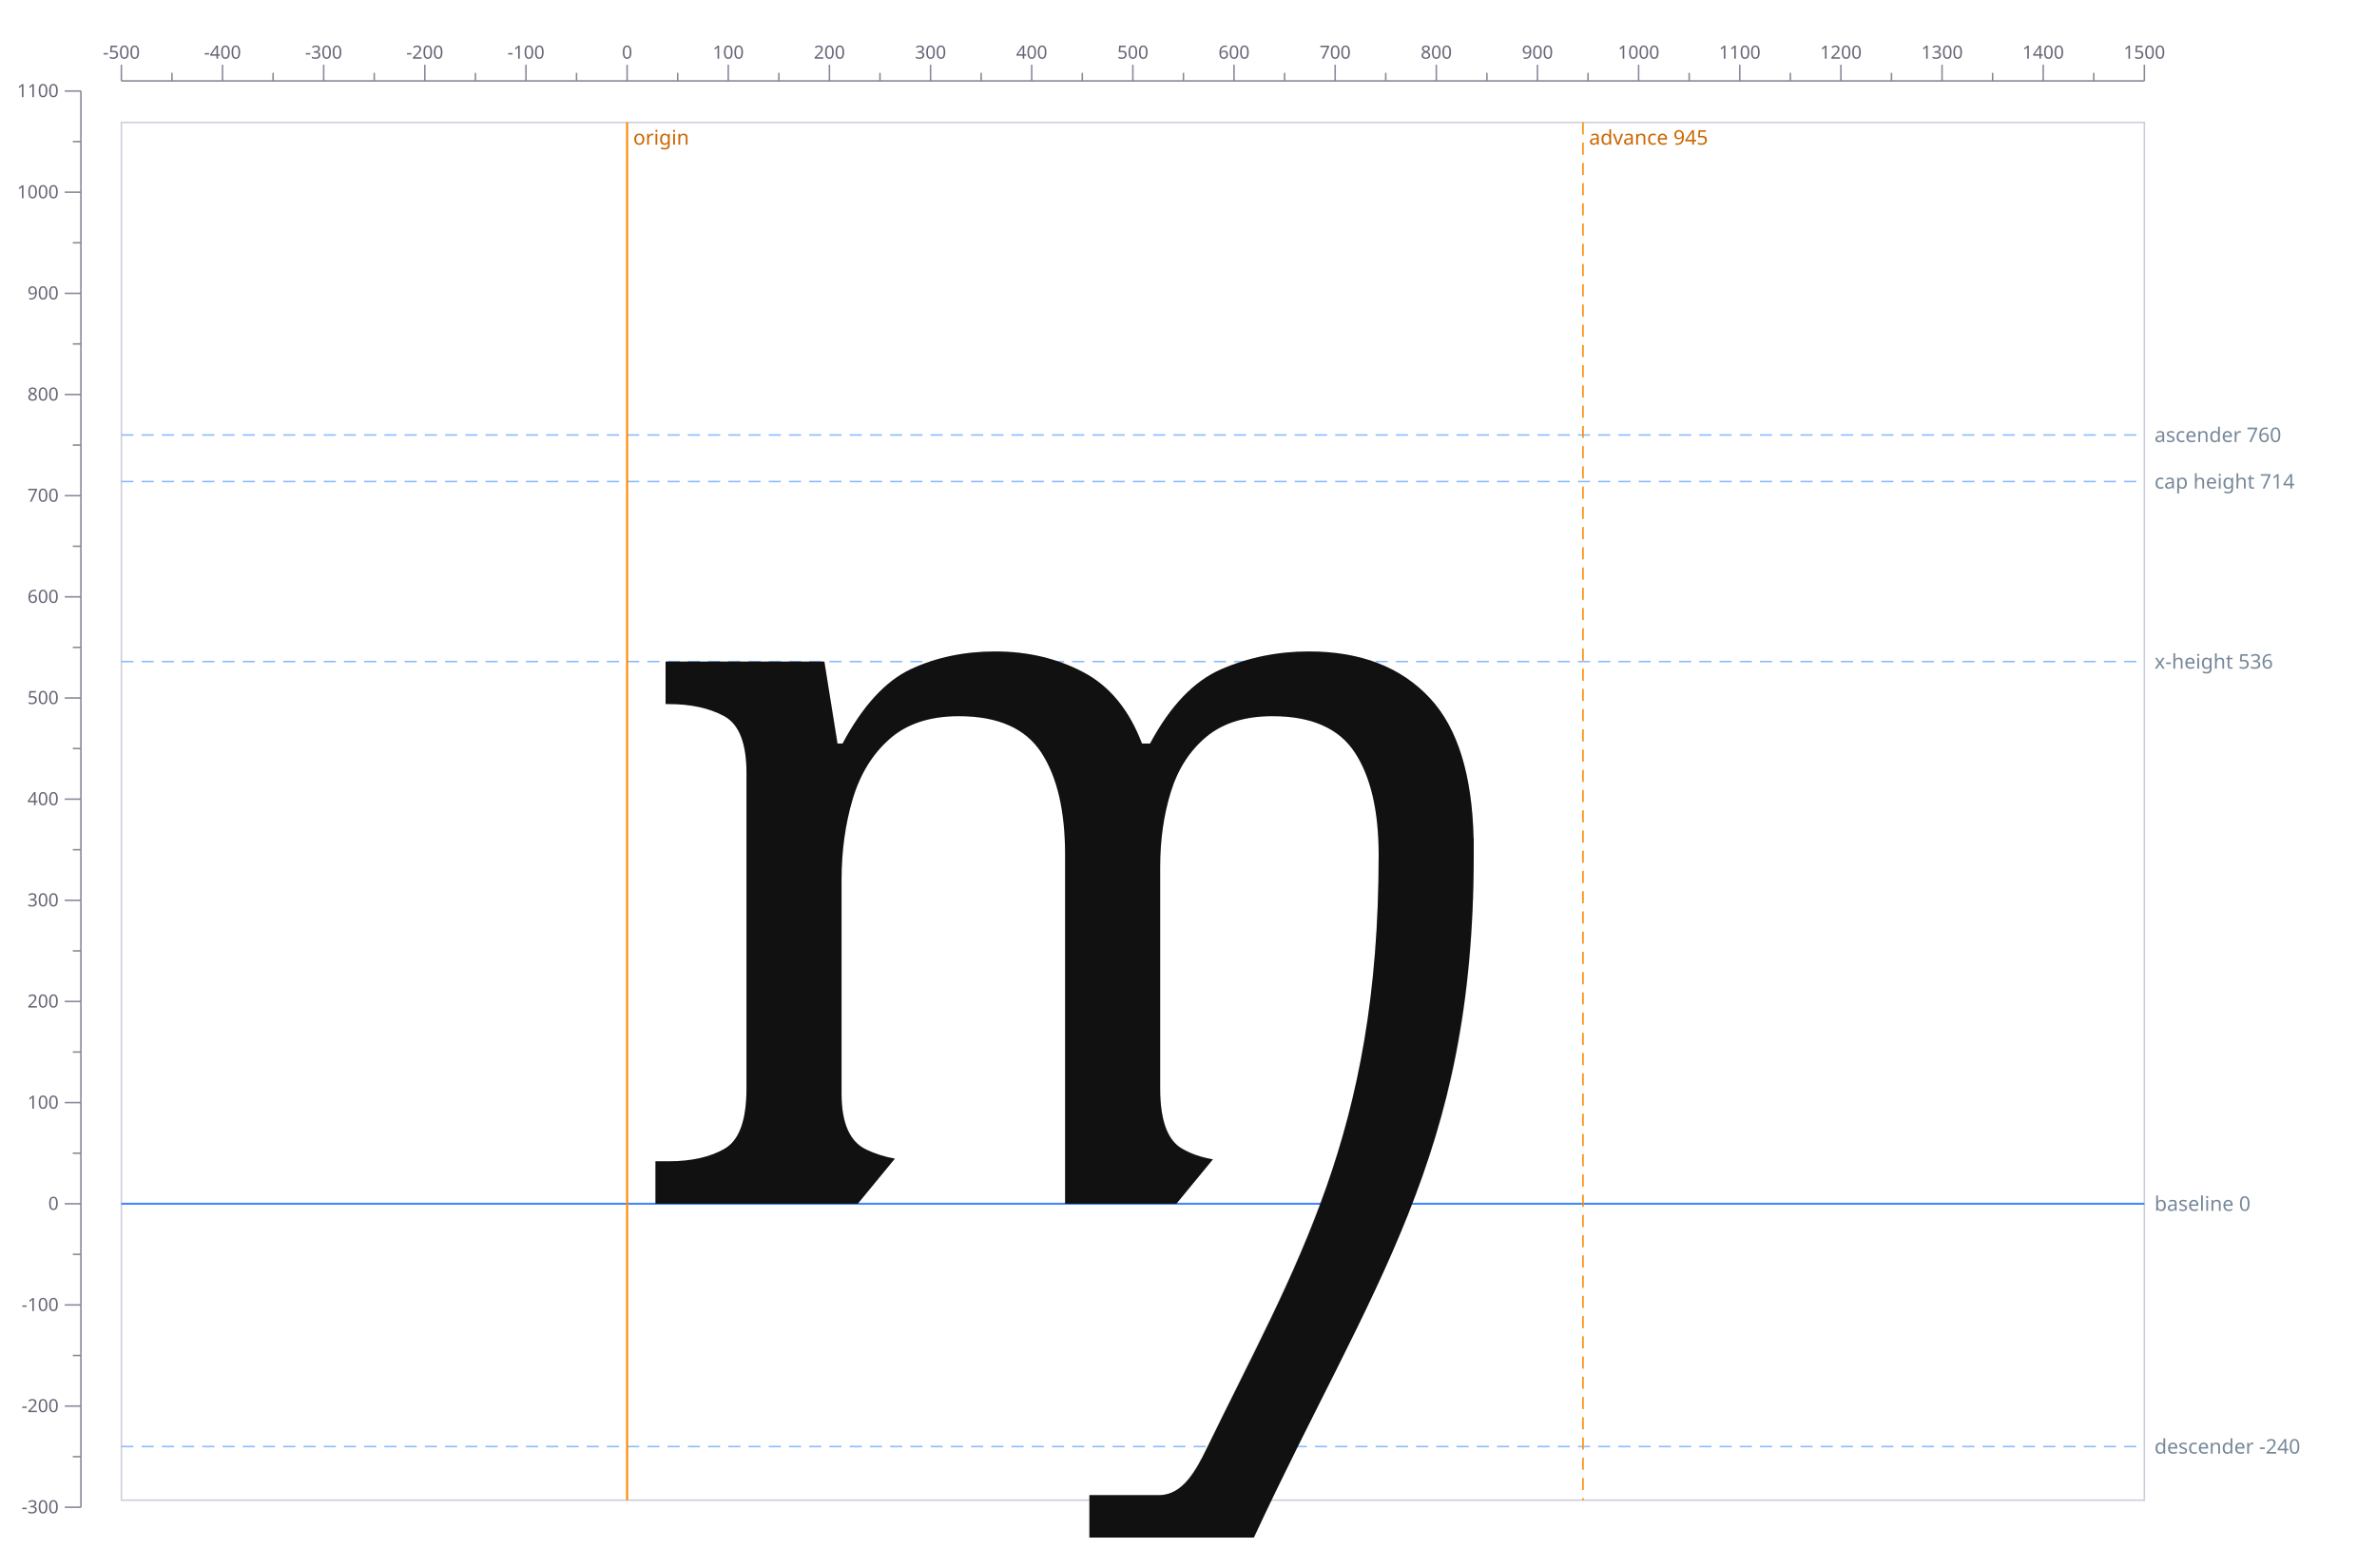
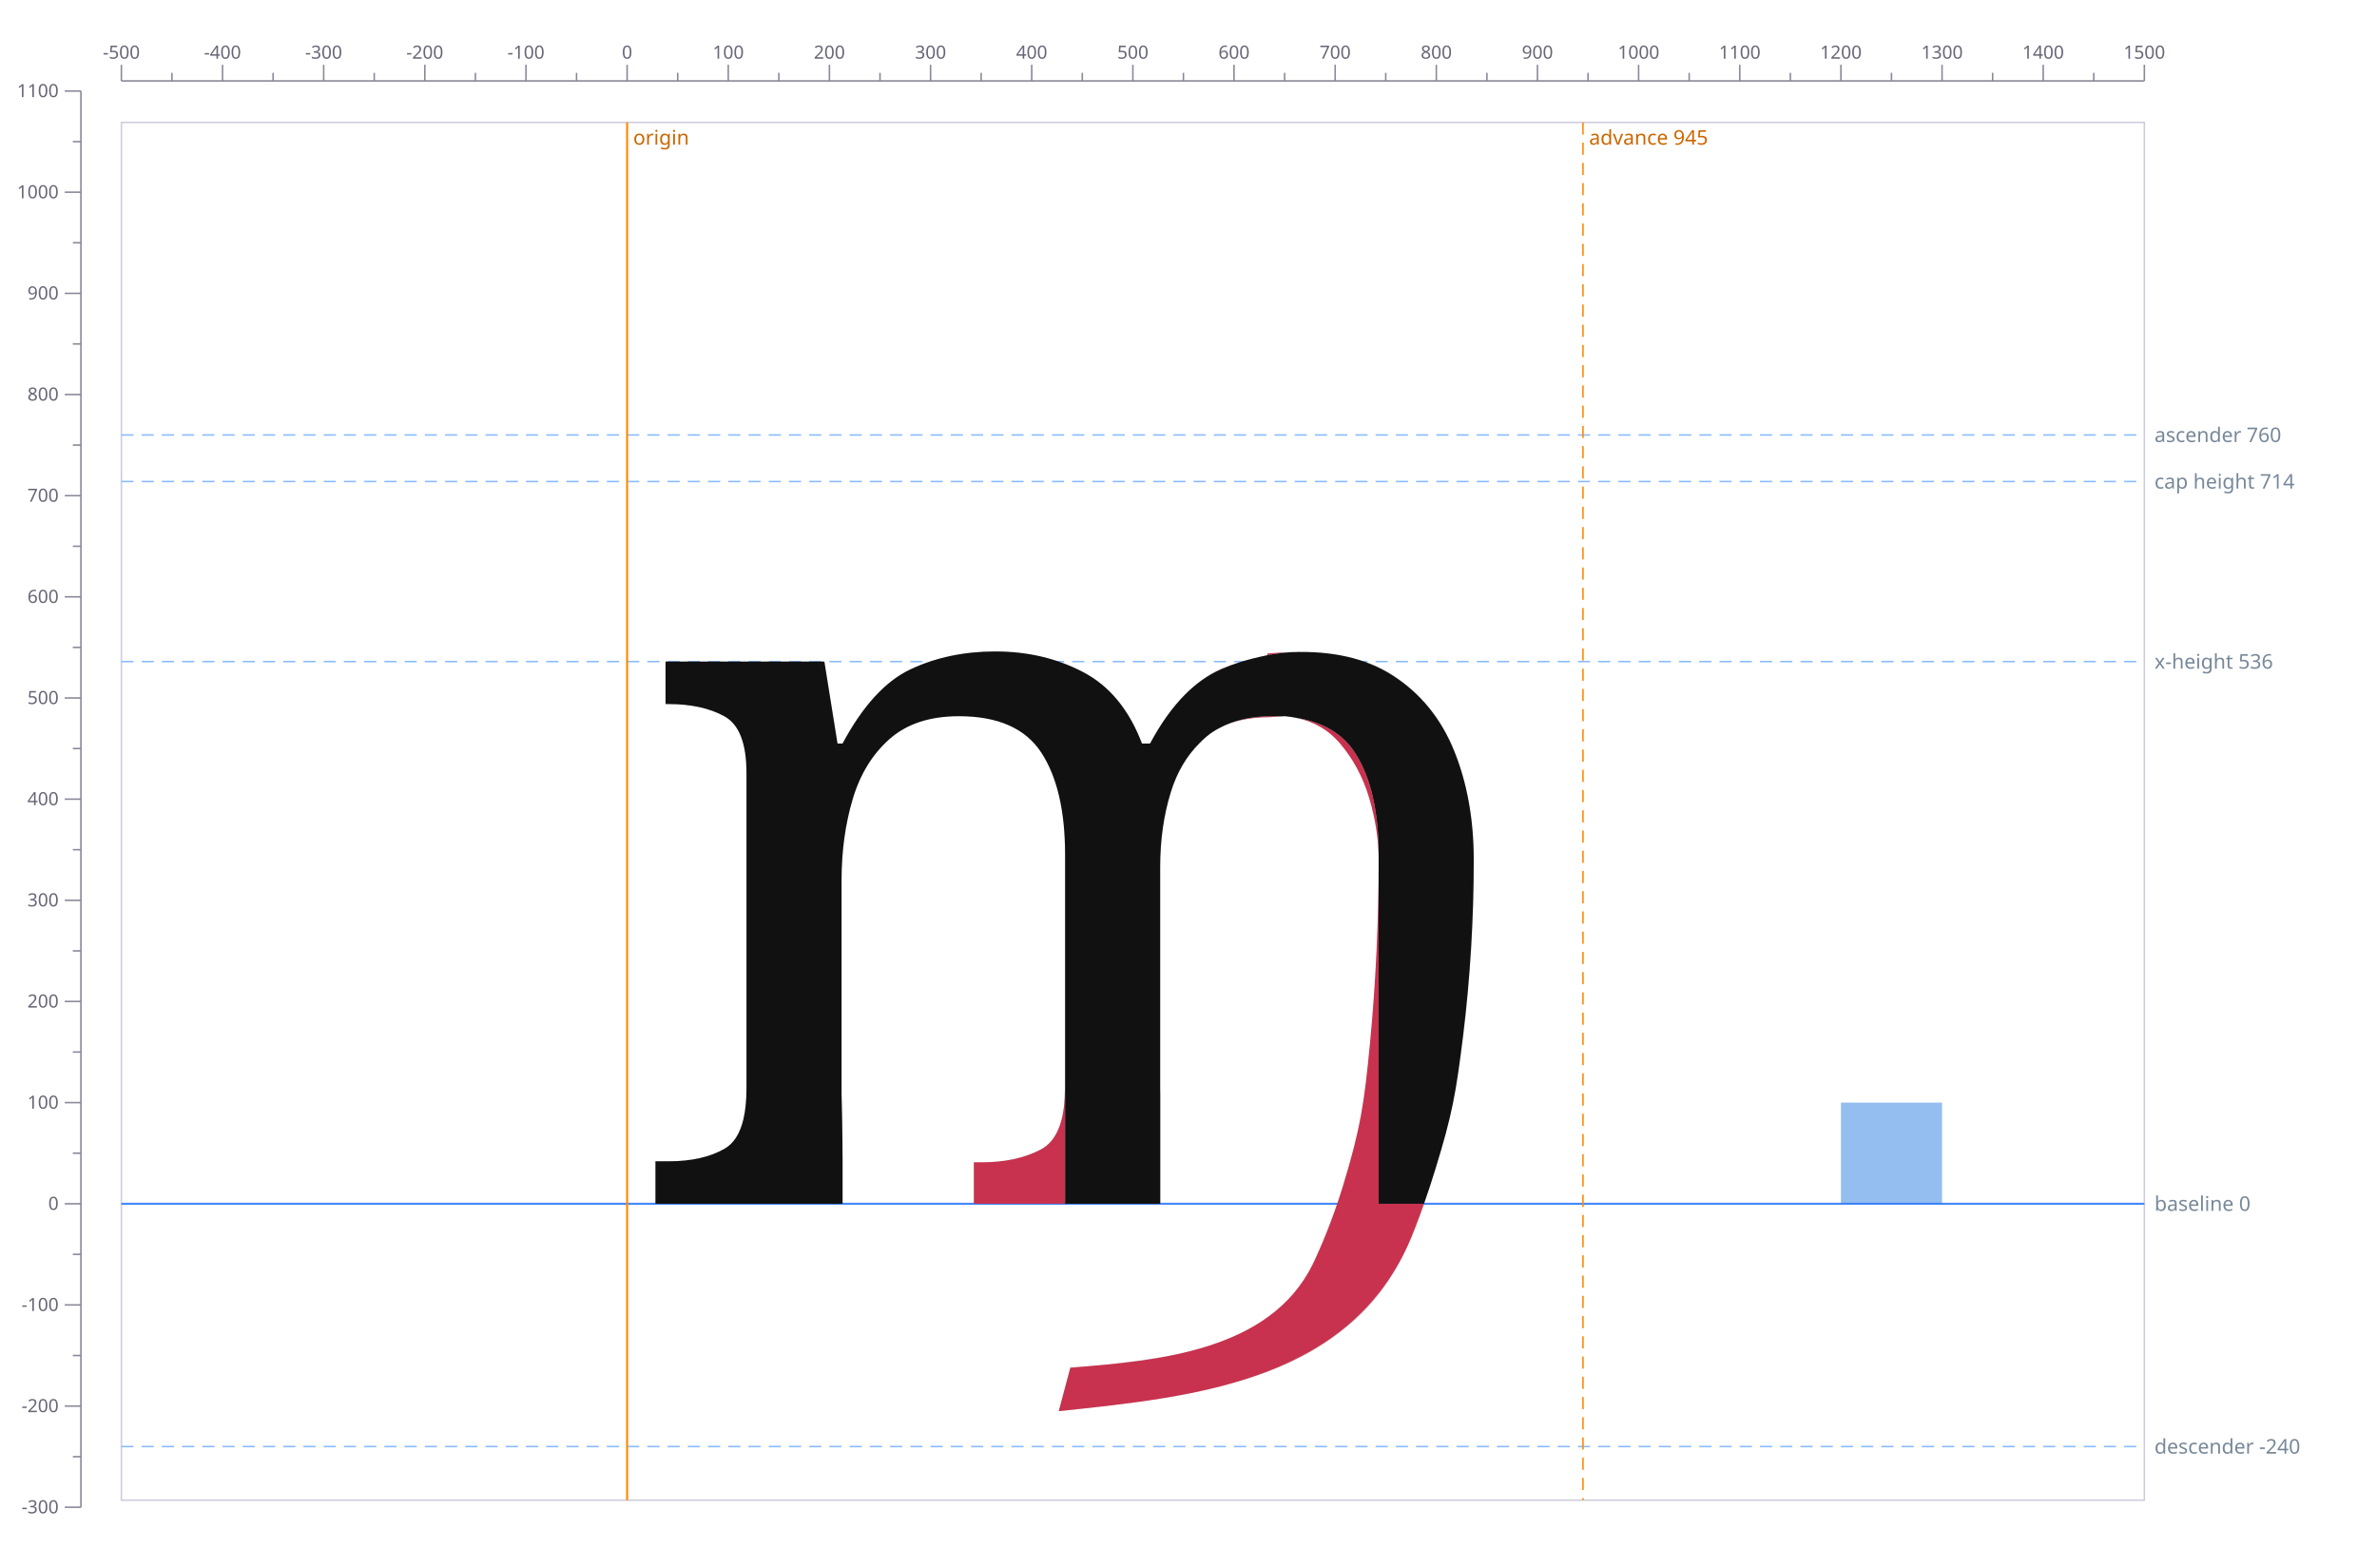
<svg xmlns="http://www.w3.org/2000/svg" viewBox="0 0 2350 1550" data-glyph="m_uni0326" data-family="serif" data-origin="620 1190" data-upm="1000" data-advance="945">
  <g id="guides">
    <rect x="120" y="121" width="2000" height="1362" fill="none" stroke="#ccd" stroke-width="1.5" />
    <line x1="120" x2="2120" y1="1430" y2="1430" stroke="#8bf" stroke-width="1.5" stroke-dasharray="12 8" />
    <text x="2130" y="1437" fill="#789" font-family="sans-serif" font-size="20">descender -240</text>
    <line x1="120" x2="2120" y1="1190" y2="1190" stroke="#48f" stroke-width="2" />
    <text x="2130" y="1197" fill="#789" font-family="sans-serif" font-size="20">baseline 0</text>
    <line x1="120" x2="2120" y1="654" y2="654" stroke="#8bf" stroke-width="1.5" stroke-dasharray="12 8" />
    <text x="2130" y="661" fill="#789" font-family="sans-serif" font-size="20">x-height 536</text>
    <line x1="120" x2="2120" y1="476" y2="476" stroke="#8bf" stroke-width="1.5" stroke-dasharray="12 8" />
    <text x="2130" y="483" fill="#789" font-family="sans-serif" font-size="20">cap height 714</text>
    <line x1="120" x2="2120" y1="430" y2="430" stroke="#8bf" stroke-width="1.5" stroke-dasharray="12 8" />
    <text x="2130" y="437" fill="#789" font-family="sans-serif" font-size="20">ascender 760</text>
    <line x1="620" x2="620" y1="121" y2="1483" stroke="#f80" stroke-width="2" />
    <text x="626" y="143" fill="#c60" font-family="sans-serif" font-size="20">origin</text>
    <line x1="1565" x2="1565" y1="121" y2="1483" stroke="#f80" stroke-width="1.5" stroke-dasharray="12 8" />
    <text x="1571" y="143" fill="#c60" font-family="sans-serif" font-size="20">advance 945</text>
    <line x1="120" x2="2120" y1="80" y2="80" stroke="#889" stroke-width="1.5" />
    <line x1="120" x2="120" y1="80" y2="64" stroke="#889" stroke-width="1.5" />
    <text x="120" y="58" fill="#667" font-family="sans-serif" font-size="18" text-anchor="middle">-500</text>
    <line x1="170" x2="170" y1="80" y2="72" stroke="#889" stroke-width="1.5" />
    <line x1="220" x2="220" y1="80" y2="64" stroke="#889" stroke-width="1.5" />
    <text x="220" y="58" fill="#667" font-family="sans-serif" font-size="18" text-anchor="middle">-400</text>
    <line x1="270" x2="270" y1="80" y2="72" stroke="#889" stroke-width="1.5" />
    <line x1="320" x2="320" y1="80" y2="64" stroke="#889" stroke-width="1.5" />
    <text x="320" y="58" fill="#667" font-family="sans-serif" font-size="18" text-anchor="middle">-300</text>
    <line x1="370" x2="370" y1="80" y2="72" stroke="#889" stroke-width="1.5" />
    <line x1="420" x2="420" y1="80" y2="64" stroke="#889" stroke-width="1.5" />
    <text x="420" y="58" fill="#667" font-family="sans-serif" font-size="18" text-anchor="middle">-200</text>
    <line x1="470" x2="470" y1="80" y2="72" stroke="#889" stroke-width="1.5" />
    <line x1="520" x2="520" y1="80" y2="64" stroke="#889" stroke-width="1.5" />
    <text x="520" y="58" fill="#667" font-family="sans-serif" font-size="18" text-anchor="middle">-100</text>
    <line x1="570" x2="570" y1="80" y2="72" stroke="#889" stroke-width="1.5" />
    <line x1="620" x2="620" y1="80" y2="64" stroke="#889" stroke-width="1.5" />
    <text x="620" y="58" fill="#667" font-family="sans-serif" font-size="18" text-anchor="middle">0</text>
    <line x1="670" x2="670" y1="80" y2="72" stroke="#889" stroke-width="1.5" />
    <line x1="720" x2="720" y1="80" y2="64" stroke="#889" stroke-width="1.5" />
    <text x="720" y="58" fill="#667" font-family="sans-serif" font-size="18" text-anchor="middle">100</text>
    <line x1="770" x2="770" y1="80" y2="72" stroke="#889" stroke-width="1.5" />
    <line x1="820" x2="820" y1="80" y2="64" stroke="#889" stroke-width="1.5" />
    <text x="820" y="58" fill="#667" font-family="sans-serif" font-size="18" text-anchor="middle">200</text>
    <line x1="870" x2="870" y1="80" y2="72" stroke="#889" stroke-width="1.5" />
    <line x1="920" x2="920" y1="80" y2="64" stroke="#889" stroke-width="1.5" />
    <text x="920" y="58" fill="#667" font-family="sans-serif" font-size="18" text-anchor="middle">300</text>
    <line x1="970" x2="970" y1="80" y2="72" stroke="#889" stroke-width="1.5" />
    <line x1="1020" x2="1020" y1="80" y2="64" stroke="#889" stroke-width="1.5" />
    <text x="1020" y="58" fill="#667" font-family="sans-serif" font-size="18" text-anchor="middle">400</text>
    <line x1="1070" x2="1070" y1="80" y2="72" stroke="#889" stroke-width="1.5" />
    <line x1="1120" x2="1120" y1="80" y2="64" stroke="#889" stroke-width="1.5" />
    <text x="1120" y="58" fill="#667" font-family="sans-serif" font-size="18" text-anchor="middle">500</text>
    <line x1="1170" x2="1170" y1="80" y2="72" stroke="#889" stroke-width="1.5" />
    <line x1="1220" x2="1220" y1="80" y2="64" stroke="#889" stroke-width="1.5" />
    <text x="1220" y="58" fill="#667" font-family="sans-serif" font-size="18" text-anchor="middle">600</text>
    <line x1="1270" x2="1270" y1="80" y2="72" stroke="#889" stroke-width="1.5" />
    <line x1="1320" x2="1320" y1="80" y2="64" stroke="#889" stroke-width="1.5" />
    <text x="1320" y="58" fill="#667" font-family="sans-serif" font-size="18" text-anchor="middle">700</text>
    <line x1="1370" x2="1370" y1="80" y2="72" stroke="#889" stroke-width="1.5" />
    <line x1="1420" x2="1420" y1="80" y2="64" stroke="#889" stroke-width="1.5" />
    <text x="1420" y="58" fill="#667" font-family="sans-serif" font-size="18" text-anchor="middle">800</text>
    <line x1="1470" x2="1470" y1="80" y2="72" stroke="#889" stroke-width="1.5" />
    <line x1="1520" x2="1520" y1="80" y2="64" stroke="#889" stroke-width="1.5" />
    <text x="1520" y="58" fill="#667" font-family="sans-serif" font-size="18" text-anchor="middle">900</text>
    <line x1="1570" x2="1570" y1="80" y2="72" stroke="#889" stroke-width="1.5" />
    <line x1="1620" x2="1620" y1="80" y2="64" stroke="#889" stroke-width="1.5" />
    <text x="1620" y="58" fill="#667" font-family="sans-serif" font-size="18" text-anchor="middle">1000</text>
    <line x1="1670" x2="1670" y1="80" y2="72" stroke="#889" stroke-width="1.5" />
    <line x1="1720" x2="1720" y1="80" y2="64" stroke="#889" stroke-width="1.5" />
    <text x="1720" y="58" fill="#667" font-family="sans-serif" font-size="18" text-anchor="middle">1100</text>
    <line x1="1770" x2="1770" y1="80" y2="72" stroke="#889" stroke-width="1.5" />
    <line x1="1820" x2="1820" y1="80" y2="64" stroke="#889" stroke-width="1.5" />
    <text x="1820" y="58" fill="#667" font-family="sans-serif" font-size="18" text-anchor="middle">1200</text>
    <line x1="1870" x2="1870" y1="80" y2="72" stroke="#889" stroke-width="1.5" />
    <line x1="1920" x2="1920" y1="80" y2="64" stroke="#889" stroke-width="1.5" />
    <text x="1920" y="58" fill="#667" font-family="sans-serif" font-size="18" text-anchor="middle">1300</text>
    <line x1="1970" x2="1970" y1="80" y2="72" stroke="#889" stroke-width="1.5" />
    <line x1="2020" x2="2020" y1="80" y2="64" stroke="#889" stroke-width="1.5" />
    <text x="2020" y="58" fill="#667" font-family="sans-serif" font-size="18" text-anchor="middle">1400</text>
    <line x1="2070" x2="2070" y1="80" y2="72" stroke="#889" stroke-width="1.5" />
    <line x1="2120" x2="2120" y1="80" y2="64" stroke="#889" stroke-width="1.5" />
    <text x="2120" y="58" fill="#667" font-family="sans-serif" font-size="18" text-anchor="middle">1500</text>
    <line x1="80" x2="80" y1="90" y2="1490" stroke="#889" stroke-width="1.5" />
    <line x1="80" x2="64" y1="1490" y2="1490" stroke="#889" stroke-width="1.5" />
    <text x="58" y="1496" fill="#667" font-family="sans-serif" font-size="18" text-anchor="end">-300</text>
    <line x1="80" x2="72" y1="1440" y2="1440" stroke="#889" stroke-width="1.5" />
    <line x1="80" x2="64" y1="1390" y2="1390" stroke="#889" stroke-width="1.5" />
    <text x="58" y="1396" fill="#667" font-family="sans-serif" font-size="18" text-anchor="end">-200</text>
    <line x1="80" x2="72" y1="1340" y2="1340" stroke="#889" stroke-width="1.5" />
    <line x1="80" x2="64" y1="1290" y2="1290" stroke="#889" stroke-width="1.5" />
    <text x="58" y="1296" fill="#667" font-family="sans-serif" font-size="18" text-anchor="end">-100</text>
    <line x1="80" x2="72" y1="1240" y2="1240" stroke="#889" stroke-width="1.5" />
    <line x1="80" x2="64" y1="1190" y2="1190" stroke="#889" stroke-width="1.5" />
    <text x="58" y="1196" fill="#667" font-family="sans-serif" font-size="18" text-anchor="end">0</text>
    <line x1="80" x2="72" y1="1140" y2="1140" stroke="#889" stroke-width="1.5" />
    <line x1="80" x2="64" y1="1090" y2="1090" stroke="#889" stroke-width="1.5" />
    <text x="58" y="1096" fill="#667" font-family="sans-serif" font-size="18" text-anchor="end">100</text>
    <line x1="80" x2="72" y1="1040" y2="1040" stroke="#889" stroke-width="1.5" />
    <line x1="80" x2="64" y1="990" y2="990" stroke="#889" stroke-width="1.5" />
    <text x="58" y="996" fill="#667" font-family="sans-serif" font-size="18" text-anchor="end">200</text>
    <line x1="80" x2="72" y1="940" y2="940" stroke="#889" stroke-width="1.5" />
    <line x1="80" x2="64" y1="890" y2="890" stroke="#889" stroke-width="1.5" />
    <text x="58" y="896" fill="#667" font-family="sans-serif" font-size="18" text-anchor="end">300</text>
    <line x1="80" x2="72" y1="840" y2="840" stroke="#889" stroke-width="1.5" />
    <line x1="80" x2="64" y1="790" y2="790" stroke="#889" stroke-width="1.5" />
    <text x="58" y="796" fill="#667" font-family="sans-serif" font-size="18" text-anchor="end">400</text>
    <line x1="80" x2="72" y1="740" y2="740" stroke="#889" stroke-width="1.5" />
    <line x1="80" x2="64" y1="690" y2="690" stroke="#889" stroke-width="1.5" />
    <text x="58" y="696" fill="#667" font-family="sans-serif" font-size="18" text-anchor="end">500</text>
    <line x1="80" x2="72" y1="640" y2="640" stroke="#889" stroke-width="1.5" />
    <line x1="80" x2="64" y1="590" y2="590" stroke="#889" stroke-width="1.5" />
    <text x="58" y="596" fill="#667" font-family="sans-serif" font-size="18" text-anchor="end">600</text>
    <line x1="80" x2="72" y1="540" y2="540" stroke="#889" stroke-width="1.5" />
    <line x1="80" x2="64" y1="490" y2="490" stroke="#889" stroke-width="1.5" />
    <text x="58" y="496" fill="#667" font-family="sans-serif" font-size="18" text-anchor="end">700</text>
    <line x1="80" x2="72" y1="440" y2="440" stroke="#889" stroke-width="1.5" />
    <line x1="80" x2="64" y1="390" y2="390" stroke="#889" stroke-width="1.5" />
    <text x="58" y="396" fill="#667" font-family="sans-serif" font-size="18" text-anchor="end">800</text>
    <line x1="80" x2="72" y1="340" y2="340" stroke="#889" stroke-width="1.5" />
    <line x1="80" x2="64" y1="290" y2="290" stroke="#889" stroke-width="1.5" />
    <text x="58" y="296" fill="#667" font-family="sans-serif" font-size="18" text-anchor="end">900</text>
    <line x1="80" x2="72" y1="240" y2="240" stroke="#889" stroke-width="1.5" />
    <line x1="80" x2="64" y1="190" y2="190" stroke="#889" stroke-width="1.5" />
    <text x="58" y="196" fill="#667" font-family="sans-serif" font-size="18" text-anchor="end">1000</text>
    <line x1="80" x2="72" y1="140" y2="140" stroke="#889" stroke-width="1.5" />
    <line x1="80" x2="64" y1="90" y2="90" stroke="#889" stroke-width="1.5" />
    <text x="58" y="96" fill="#667" font-family="sans-serif" font-size="18" text-anchor="end">1100</text>
-     <path id="ghost" fill="#000" opacity="0.14" d="M661 1148Q695 1148 716.5 1135.5Q738 1123 738 1076V764Q738 720 716.0 708.0Q694 696 661 696H658V654H815L828 735H833Q863 679 900.5 661.5Q938 644 984 644Q1032 644 1071.0 664.5Q1110 685 1129 735H1137Q1167 679 1207.5 661.5Q1248 644 1294 644Q1371 644 1414.0 690.5Q1457 737 1457 840V845Q1457 935 1446.0 1006.5Q1435 1078 1414.5 1139.0Q1394 1200 1367.0 1259.0Q1340 1318 1307.5 1381.0Q1275 1444 1240 1520H1077V1478H1146Q1163 1478 1174.0 1463.0Q1185 1448 1192 1433Q1226 1364 1256.5 1301.5Q1287 1239 1311.0 1173.0Q1335 1107 1349.0 1027.5Q1363 948 1363 845Q1363 780 1339.5 744.0Q1316 708 1258 708Q1217 708 1192.5 728.5Q1168 749 1157.5 783.0Q1147 817 1147 857V1076Q1147 1123 1169 1135Q1182 1143 1199 1146L1163 1190H1053V845Q1053 780 1029.5 744.0Q1006 708 948 708Q905 708 879.5 730.5Q854 753 843.0 790.0Q832 827 832 870V1081Q832 1125 857 1136Q869 1143 885 1145L848 1190H648V1148Z" />
+     <path id="ghost" fill="#000" opacity="0.14" d="M1058 1352Q1102 1349 1149.0 1341.5Q1196 1334 1236.0 1313.5Q1276 1293 1298 1250Q1299 1248 1299.5 1247.0Q1300 1246 1301 1243Q1317 1209 1328 1171Q1337 1143 1341.5 1122.5Q1346 1102 1349.0 1081.0Q1352 1060 1355 1030Q1363 941 1363 850Q1363 820 1354 788Q1344 757 1324 734Q1308 715 1282 710Q1276 708 1270 708H1267L1255 709Q1225 709 1205 720Q1198 723 1193 728Q1189 731 1186 735Q1167 754 1158 783Q1147 817 1147 857V1076Q1147 1077 1147.0 1079.0Q1147 1081 1147 1083V1190H963V1149H971Q1005 1149 1029 1136Q1052 1124 1053 1080Q1053 1078 1053.0 1076.5Q1053 1075 1053 1072V845Q1053 780 1029.5 744.0Q1006 708 948 708Q905 708 879.5 730.5Q854 753 843.0 790.0Q832 827 832 870V1081Q832 1083 832.0 1085.0Q832 1087 832 1089Q833 1109 833.0 1128.5Q833 1148 833 1148V1190H648V1148H661Q695 1148 717 1135Q730 1128 735 1106Q738 1094 738 1076V764Q738 720 716.0 708.0Q694 696 661 696H658V654H815L828 735H833Q863 679 900.5 661.5Q938 644 984 644Q1032 644 1071.0 664.5Q1110 685 1129 735H1137Q1153 705 1172 686Q1189 669 1208 661Q1217 657 1225 655Q1238 651 1253 648V646L1268 645H1270Q1273 645 1276 645Q1337 642 1377 667Q1418 694 1438 742Q1457 790 1457 850Q1457 938 1447 1023Q1443 1052 1440.0 1071.5Q1437 1091 1432.0 1110.0Q1427 1129 1419 1156Q1413 1175 1408 1190Q1404 1202 1399 1213Q1399 1215 1398 1216Q1377 1272 1339.0 1305.5Q1301 1339 1252.5 1356.5Q1204 1374 1151.0 1382.0Q1098 1390 1047 1395Z" />
  </g>
  <g id="glyph">
-     <path id="shape1" fill="#111" d="M648.0 1148.0V1190.0H848.013L884.687 1145.428Q869.413 1142.561 856.5 1136.5Q832.0 1125.0 832.0 1081.0V870.0Q832.0 827.0 843.0 790.0Q854.0 753.0 879.5 730.5Q905.0 708.0 948.0 708.0Q1006.0 708.0 1029.5 744.0Q1053.0 780.0 1053.0 845.0V1190.0H1163.013L1199.165 1146.062Q1181.535 1143.079 1168.5 1135.5Q1147.0 1123.0 1147.0 1076.0V857.0Q1147.0 817.0 1157.5 783.0Q1168.0 749.0 1192.5 728.5Q1217.0 708.0 1258.0 708.0Q1316.0 708.0 1339.5 744.0Q1363.0 780.0 1363.0 845.0V846.0C1362.805 1121.097 1282.067 1249.018 1192.478 1433C1182.628 1453.229 1169.239 1478.0 1146.0 1478.0H1077.0V1520.0H1239.575C1357.126 1267.911 1456.777 1143.716 1457.0 846.0V829.0H1456.874Q1454.669 734.48 1414.0 690.5Q1371.0 644.0 1294.0 644.0Q1248.0 644.0 1207.5 661.5Q1167.0 679.0 1137.0 735.0H1129.0Q1110.0 685.0 1071.0 664.5Q1032.0 644.0 984.0 644.0Q938.0 644.0 900.5 661.5Q863.0 679.0 833.0 735.0H828.0L815.0 654.0H658.0V696.0H661.0Q694.0 696.0 716.0 708.0Q738.0 720.0 738.0 764.0V1076.0Q738.0 1123.0 716.5 1135.5Q695.0 1148.0 661.0 1148.0Z" />
+     <path id="tail" fill="#c8324e" d="M1297.5 1250.4C1255.2 1335.4 1145.0 1345.3 1058.2 1352.0L1046.7 1395.0C1183.0 1380.7 1341.2 1365.3 1398.2 1216.0C1398.7 1214.8 1398.9 1214.3 1399.4 1213.0C1402.3 1205.4 1405.1 1197.7 1407.8 1190.0H1363.0V845.0Q1363.0 780.0 1339.5 744.0Q1321.2 715.9 1281.9 709.7Q1307.6 715.2 1324.0 734.0C1337.3 749.3 1347.2 767.5 1353.5 788.5C1359.8 809.5 1363.0 830.0 1363.0 850.0C1363.0 910.7 1360.2 970.8 1354.5 1030.5C1348.8 1090.2 1345.3 1114.5 1328.0 1171.5C1320.5 1196.0 1311.5 1220.0 1300.8 1243.5C1299.5 1246.4 1298.9 1247.5 1297.5 1250.4ZM1053.0 1072.4C1053.0 1075.7 1052.8 1076.9 1052.7 1080.1C1052.2 1109.6 1044.2 1128.4 1028.8 1136.5C1012.8 1144.8 993.4 1149.0 970.8 1149.0H962.8V1190.0H1053.0ZM1205.2 719.9C1218.7 712.6 1235.3 709.0 1255.0 709.0L1266.8 708.2Q1262.5 708.0 1258.0 708.0Q1226.8 708.0 1205.2 719.9ZM1275.8 644.7Q1272.9 644.8 1270.0 645.0H1268.0L1253.0 646.0V647.7Q1264.2 645.6 1275.8 644.7ZM1225.1 654.8C1219.3 656.6 1213.6 658.7 1208.0 661.0C1195.1 666.6 1183.1 675.1 1171.8 686.4Q1188.5 669.7 1207.5 661.5Q1216.2 657.8 1225.1 654.8ZM1157.5 783.0C1163.5 763.7 1172.9 747.6 1185.9 734.6Q1166.5 753.8 1157.5 783.0ZM832.2 1088.8C832.1 1086.1 832.1 1083.5 832.0 1081.0Q832.0 1085.0 832.2 1088.8ZM1147.1 1082.8C1147.1 1079.9 1147.0 1077.9 1147.0 1076.0Q1147.0 1079.5 1147.1 1082.8Z" />
+     <path id="letter" fill="#111" d="M648.0 1190.0H833.0V1148.0C833.0 1148.0 832.9 1116.3 832.2 1088.8Q832.0 1085.0 832.0 1081.0V870.0Q832.0 827.0 843.0 790.0Q854.0 753.0 879.5 730.5Q905.0 708.0 948.0 708.0Q1006.0 708.0 1029.5 744.0Q1053.0 780.0 1053.0 845.0V1190.0H1147.1V1082.8Q1147.0 1079.5 1147.0 1076.0V857.0Q1147.0 817.0 1157.5 783.0Q1166.5 753.8 1185.9 734.6C1188.1 732.3 1190.5 730.1 1193.0 728.0C1196.7 724.9 1200.8 722.2 1205.2 719.9Q1226.8 708.0 1258.0 708.0Q1262.5 708.0 1266.8 708.2L1270.0 708.0Q1276.2 708.5 1281.9 709.7Q1321.2 715.9 1339.5 744.0Q1363.0 780.0 1363.0 845.0V1190.0H1407.8C1411.8 1178.8 1415.5 1167.4 1419.0 1156.0C1435.7 1102.0 1439.5 1080.5 1446.5 1023.5Q1457.0 938.0 1457.0 850.0Q1457.0 790.0 1437.5 742.0C1424.5 710.0 1404.2 685.2 1376.5 667.5Q1336.9 642.2 1275.8 644.7Q1264.2 645.6 1253.0 647.7C1243.6 649.6 1234.2 651.9 1225.1 654.8Q1216.2 657.8 1207.5 661.5Q1188.5 669.7 1171.8 686.4C1159.2 699.0 1147.6 715.2 1137.0 735.0H1129.0Q1110.0 685.0 1071.0 664.5Q1032.0 644.0 984.0 644.0Q938.0 644.0 900.5 661.5Q863.0 679.0 833.0 735.0H828.0L815.0 654.0H658.0V696.0H661.0Q694.0 696.0 716.0 708.0Q738.0 720.0 738.0 764.0V1076.0Q738.0 1093.6 735.0 1106.4Q729.9 1127.7 716.5 1135.5Q695.0 1148.0 661.0 1148.0H648.0Z" />
+   </g>
+   <g id="cut" style="opacity:0.5">
+     <path id="spare-cut" fill="#2a7de1" d="M1820 1190h100v-100h-100z" />
  </g>
</svg>
